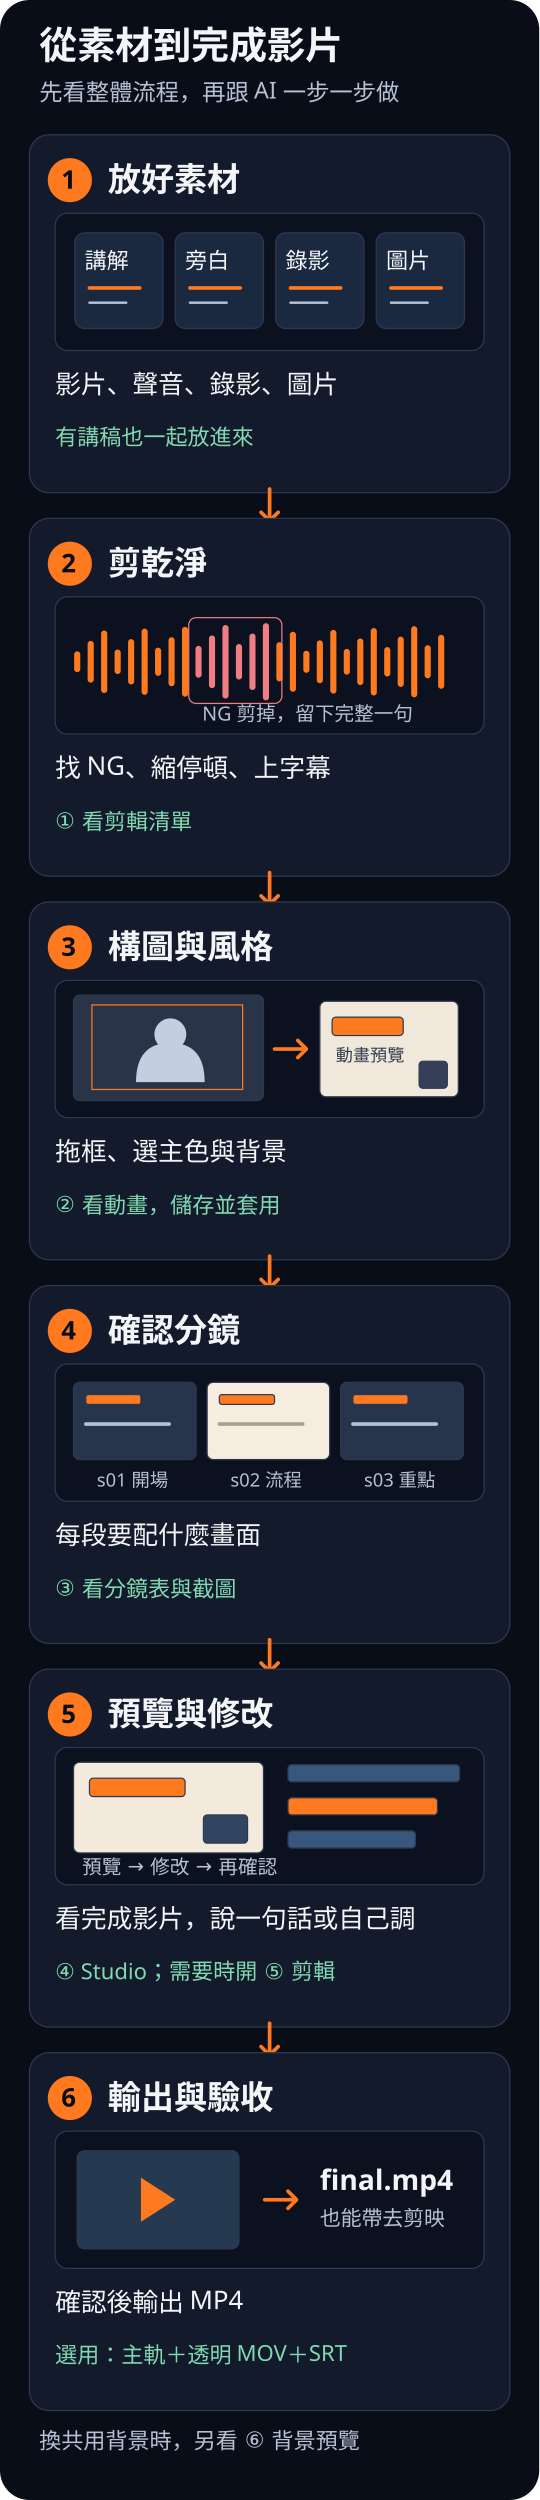
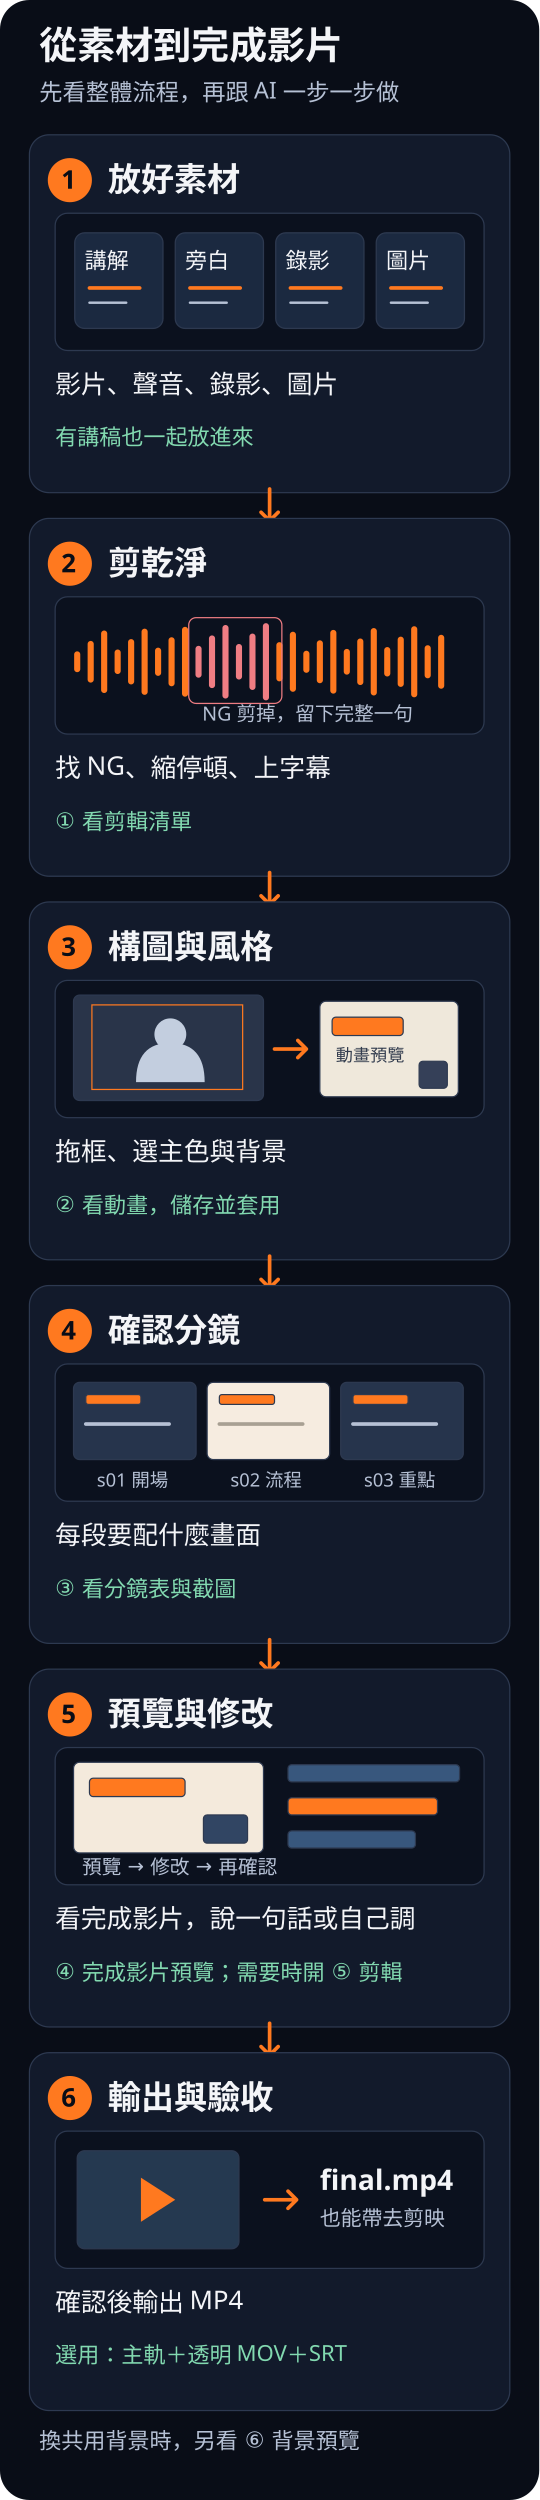
<svg xmlns="http://www.w3.org/2000/svg" width="440" height="2040" viewBox="0 0 440 2040" role="img" aria-labelledby="title">
  <rect width="100%" height="100%" rx="24" fill="#090D17" />
  <g font-family="Noto Sans TC, PingFang TC, Microsoft JhengHei, sans-serif">
    <text x="32" y="48" font-size="31" fill="#F4F5F8" font-weight="800">從素材到完成影片</text>
    <text x="32" y="82" font-size="19" fill="#B6C1D5" font-weight="500">先看整體流程，再跟 AI 一步一步做</text>
    <rect x="24" y="110" width="392" height="292" rx="16" fill="#121A2B" stroke="#2D3950" />
    <circle cx="57" cy="147" r="18" fill="#FF791F" />
    <text x="50" y="154" font-size="21" fill="#090D17" font-weight="800">1</text>
    <text x="88" y="156" font-size="27" fill="#F4F5F8" font-weight="800">放好素材</text>
    <rect x="45" y="174" width="350" height="112" rx="10" fill="#0B111E" stroke="#2D3950" />
    <rect x="61" y="190" width="72" height="78" rx="8" fill="#1B2940" stroke="#2D3950" />
    <text x="69" y="219" font-size="18" fill="#F4F5F8" font-weight="500">講解</text>
    <path d="M73 235L114 235" fill="none" stroke="#FF791F" stroke-width="3" stroke-linecap="round" />
    <path d="M73 247L103 247" fill="none" stroke="#B6C1D5" stroke-width="2" stroke-linecap="round" />
    <rect x="143" y="190" width="72" height="78" rx="8" fill="#1B2940" stroke="#2D3950" />
    <text x="151" y="219" font-size="18" fill="#F4F5F8" font-weight="500">旁白</text>
    <path d="M155 235L196 235" fill="none" stroke="#FF791F" stroke-width="3" stroke-linecap="round" />
    <path d="M155 247L185 247" fill="none" stroke="#B6C1D5" stroke-width="2" stroke-linecap="round" />
    <rect x="225" y="190" width="72" height="78" rx="8" fill="#1B2940" stroke="#2D3950" />
    <text x="233" y="219" font-size="18" fill="#F4F5F8" font-weight="500">錄影</text>
    <path d="M237 235L278 235" fill="none" stroke="#FF791F" stroke-width="3" stroke-linecap="round" />
    <path d="M237 247L267 247" fill="none" stroke="#B6C1D5" stroke-width="2" stroke-linecap="round" />
    <rect x="307" y="190" width="72" height="78" rx="8" fill="#1B2940" stroke="#2D3950" />
    <text x="315" y="219" font-size="18" fill="#F4F5F8" font-weight="500">圖片</text>
    <path d="M319 235L360 235" fill="none" stroke="#FF791F" stroke-width="3" stroke-linecap="round" />
    <path d="M319 247L349 247" fill="none" stroke="#B6C1D5" stroke-width="2" stroke-linecap="round" />
    <text x="45" y="321" font-size="21" fill="#F4F5F8" font-weight="500">影片、聲音、錄影、圖片</text>
    <text x="45" y="363" font-size="18" fill="#82D9B0" font-weight="500">有講稿也一起放進來</text>
    <path d="M220 399v26m-7-7 7 7 7-7" fill="none" stroke="#FF791F" stroke-width="3" stroke-linecap="round" stroke-linejoin="round" />
    <rect x="24" y="423" width="392" height="292" rx="16" fill="#121A2B" stroke="#2D3950" />
    <circle cx="57" cy="460" r="18" fill="#FF791F" />
    <text x="50" y="467" font-size="21" fill="#090D17" font-weight="800">2</text>
    <text x="88" y="469" font-size="27" fill="#F4F5F8" font-weight="800">剪乾淨</text>
    <rect x="45" y="487" width="350" height="112" rx="10" fill="#0B111E" stroke="#2D3950" />
    <path d="M63 534L63 546" fill="none" stroke="#FF791F" stroke-width="5" stroke-linecap="round" />
    <path d="M74 525.5L74 554.5" fill="none" stroke="#FF791F" stroke-width="5" stroke-linecap="round" />
    <path d="M85 517L85 563" fill="none" stroke="#FF791F" stroke-width="5" stroke-linecap="round" />
    <path d="M96 532.5L96 547.5" fill="none" stroke="#FF791F" stroke-width="5" stroke-linecap="round" />
    <path d="M107 524L107 556" fill="none" stroke="#FF791F" stroke-width="5" stroke-linecap="round" />
    <path d="M118 515.5L118 564.5" fill="none" stroke="#FF791F" stroke-width="5" stroke-linecap="round" />
    <path d="M129 531L129 549" fill="none" stroke="#FF791F" stroke-width="5" stroke-linecap="round" />
    <path d="M140 522.5L140 557.5" fill="none" stroke="#FF791F" stroke-width="5" stroke-linecap="round" />
    <path d="M151 514L151 566" fill="none" stroke="#FF791F" stroke-width="5" stroke-linecap="round" />
    <path d="M162 529.5L162 550.5" fill="none" stroke="#EF7D83" stroke-width="5" stroke-linecap="round" />
    <path d="M173 521L173 559" fill="none" stroke="#EF7D83" stroke-width="5" stroke-linecap="round" />
    <path d="M184 512.5L184 567.5" fill="none" stroke="#EF7D83" stroke-width="5" stroke-linecap="round" />
    <path d="M195 528L195 552" fill="none" stroke="#EF7D83" stroke-width="5" stroke-linecap="round" />
    <path d="M206 519.5L206 560.5" fill="none" stroke="#EF7D83" stroke-width="5" stroke-linecap="round" />
    <path d="M217 511L217 569" fill="none" stroke="#EF7D83" stroke-width="5" stroke-linecap="round" />
    <path d="M228 526.5L228 553.5" fill="none" stroke="#FF791F" stroke-width="5" stroke-linecap="round" />
    <path d="M239 518L239 562" fill="none" stroke="#FF791F" stroke-width="5" stroke-linecap="round" />
    <path d="M250 533.5L250 546.5" fill="none" stroke="#FF791F" stroke-width="5" stroke-linecap="round" />
    <path d="M261 525L261 555" fill="none" stroke="#FF791F" stroke-width="5" stroke-linecap="round" />
    <path d="M272 516.5L272 563.5" fill="none" stroke="#FF791F" stroke-width="5" stroke-linecap="round" />
    <path d="M283 532L283 548" fill="none" stroke="#FF791F" stroke-width="5" stroke-linecap="round" />
    <path d="M294 523.5L294 556.5" fill="none" stroke="#FF791F" stroke-width="5" stroke-linecap="round" />
    <path d="M305 515L305 565" fill="none" stroke="#FF791F" stroke-width="5" stroke-linecap="round" />
    <path d="M316 530.5L316 549.5" fill="none" stroke="#FF791F" stroke-width="5" stroke-linecap="round" />
    <path d="M327 522L327 558" fill="none" stroke="#FF791F" stroke-width="5" stroke-linecap="round" />
    <path d="M338 513.5L338 566.5" fill="none" stroke="#FF791F" stroke-width="5" stroke-linecap="round" />
    <path d="M349 529L349 551" fill="none" stroke="#FF791F" stroke-width="5" stroke-linecap="round" />
    <path d="M360 520.5L360 559.5" fill="none" stroke="#FF791F" stroke-width="5" stroke-linecap="round" />
    <rect x="154" y="504" width="76" height="70" rx="6" fill="none" stroke="#EF7D83" />
    <text x="165" y="588" font-size="16" fill="#B6C1D5" font-weight="500">NG 剪掉，留下完整一句</text>
    <text x="45" y="634" font-size="21" fill="#F4F5F8" font-weight="500">找 NG、縮停頓、上字幕</text>
    <text x="45" y="676" font-size="18" fill="#82D9B0" font-weight="500">① 看剪輯清單</text>
    <path d="M220 712v26m-7-7 7 7 7-7" fill="none" stroke="#FF791F" stroke-width="3" stroke-linecap="round" stroke-linejoin="round" />
    <rect x="24" y="736" width="392" height="292" rx="16" fill="#121A2B" stroke="#2D3950" />
    <circle cx="57" cy="773" r="18" fill="#FF791F" />
    <text x="50" y="780" font-size="21" fill="#090D17" font-weight="800">3</text>
    <text x="88" y="782" font-size="27" fill="#F4F5F8" font-weight="800">構圖與風格</text>
    <rect x="45" y="800" width="350" height="112" rx="10" fill="#0B111E" stroke="#2D3950" />
    <rect x="60" y="812" width="155" height="86" rx="5" fill="#293449" stroke="#2D3950" />
    <rect x="75" y="820" width="123" height="69" rx="0" fill="none" stroke="#FF791F" />
    <circle cx="139" cy="844" r="13" fill="#C3CEDF" />
    <path d="M111 883q0-32 28-32t28 32" fill="#C3CEDF" />
    <path d="M224 856h26m-7-7 7 7-7 7" fill="none" stroke="#FF791F" stroke-width="3" stroke-linecap="round" stroke-linejoin="round" />
    <rect x="261" y="817" width="113" height="78" rx="5" fill="#EFE8DB" stroke="#2D3950" />
    <rect x="271" y="830" width="58" height="15" rx="3" fill="#FF791F" stroke="#2D3950" />
    <rect x="342" y="866" width="23" height="22" rx="3" fill="#354058" stroke="#2D3950" />
    <text x="274" y="866" font-size="14" fill="#323C4E" font-weight="500">動畫預覽</text>
    <text x="45" y="947" font-size="21" fill="#F4F5F8" font-weight="500">拖框、選主色與背景</text>
    <text x="45" y="989" font-size="18" fill="#82D9B0" font-weight="500">② 看動畫，儲存並套用</text>
    <path d="M220 1025v26m-7-7 7 7 7-7" fill="none" stroke="#FF791F" stroke-width="3" stroke-linecap="round" stroke-linejoin="round" />
    <rect x="24" y="1049" width="392" height="292" rx="16" fill="#121A2B" stroke="#2D3950" />
    <circle cx="57" cy="1086" r="18" fill="#FF791F" />
    <text x="50" y="1093" font-size="21" fill="#090D17" font-weight="800">4</text>
    <text x="88" y="1095" font-size="27" fill="#F4F5F8" font-weight="800">確認分鏡</text>
    <rect x="45" y="1113" width="350" height="112" rx="10" fill="#0B111E" stroke="#2D3950" />
    <rect x="60" y="1128" width="100" height="63" rx="5" fill="#26344C" stroke="#2D3950" />
    <rect x="70" y="1138" width="45" height="8" rx="2" fill="#FF791F" stroke="#2D3950" />
    <path d="M70 1162L138 1162" fill="none" stroke="#B6C1D5" stroke-width="3" stroke-linecap="round" />
    <text x="79" y="1213" font-size="15" fill="#B6C1D5" font-weight="500">s01 開場</text>
    <rect x="169" y="1128" width="100" height="63" rx="5" fill="#F6ECE0" stroke="#2D3950" />
    <rect x="179" y="1138" width="45" height="8" rx="2" fill="#FF791F" stroke="#2D3950" />
    <path d="M179 1162L247 1162" fill="none" stroke="#A8A093" stroke-width="3" stroke-linecap="round" />
    <text x="188" y="1213" font-size="15" fill="#B6C1D5" font-weight="500">s02 流程</text>
    <rect x="278" y="1128" width="100" height="63" rx="5" fill="#26344C" stroke="#2D3950" />
    <rect x="288" y="1138" width="45" height="8" rx="2" fill="#FF791F" stroke="#2D3950" />
    <path d="M288 1162L356 1162" fill="none" stroke="#B6C1D5" stroke-width="3" stroke-linecap="round" />
    <text x="297" y="1213" font-size="15" fill="#B6C1D5" font-weight="500">s03 重點</text>
    <text x="45" y="1260" font-size="21" fill="#F4F5F8" font-weight="500">每段要配什麼畫面</text>
    <text x="45" y="1302" font-size="18" fill="#82D9B0" font-weight="500">③ 看分鏡表與截圖</text>
    <path d="M220 1338v26m-7-7 7 7 7-7" fill="none" stroke="#FF791F" stroke-width="3" stroke-linecap="round" stroke-linejoin="round" />
    <rect x="24" y="1362" width="392" height="292" rx="16" fill="#121A2B" stroke="#2D3950" />
    <circle cx="57" cy="1399" r="18" fill="#FF791F" />
    <text x="50" y="1406" font-size="21" fill="#090D17" font-weight="800">5</text>
    <text x="88" y="1408" font-size="27" fill="#F4F5F8" font-weight="800">預覽與修改</text>
    <rect x="45" y="1426" width="350" height="112" rx="10" fill="#0B111E" stroke="#2D3950" />
    <rect x="60" y="1438" width="155" height="74" rx="5" fill="#F4EADC" stroke="#2D3950" />
    <rect x="73" y="1451" width="78" height="15" rx="3" fill="#FF791F" stroke="#2D3950" />
    <rect x="166" y="1481" width="36" height="23" rx="3" fill="#314563" stroke="#2D3950" />
    <rect x="235" y="1440" width="140" height="14" rx="3" fill="#38577D" stroke="#2D3950" />
    <rect x="235" y="1467" width="122" height="14" rx="3" fill="#FF791F" stroke="#2D3950" />
    <rect x="235" y="1494" width="104" height="14" rx="3" fill="#38577D" stroke="#2D3950" />
    <text x="67" y="1529" font-size="16" fill="#B6C1D5" font-weight="500">預覽 → 修改 → 再確認</text>
    <text x="45" y="1573" font-size="21" fill="#F4F5F8" font-weight="500">看完成影片，說一句話或自己調</text>
-     <text x="45" y="1615" font-size="18" fill="#82D9B0" font-weight="500">④ Studio；需要時開 ⑤ 剪輯</text>
+     <text x="45" y="1615" font-size="18" fill="#82D9B0" font-weight="500">④ 完成影片預覽；需要時開 ⑤ 剪輯</text>
    <path d="M220 1651v26m-7-7 7 7 7-7" fill="none" stroke="#FF791F" stroke-width="3" stroke-linecap="round" stroke-linejoin="round" />
    <rect x="24" y="1675" width="392" height="292" rx="16" fill="#121A2B" stroke="#2D3950" />
    <circle cx="57" cy="1712" r="18" fill="#FF791F" />
    <text x="50" y="1719" font-size="21" fill="#090D17" font-weight="800">6</text>
    <text x="88" y="1721" font-size="27" fill="#F4F5F8" font-weight="800">輸出與驗收</text>
    <rect x="45" y="1739" width="350" height="112" rx="10" fill="#0B111E" stroke="#2D3950" />
    <rect x="63" y="1755" width="132" height="80" rx="6" fill="#253950" stroke="#2D3950" />
    <path d="M115 1777l28 18-28 18z" fill="#FF791F" />
    <path d="M216 1795h26m-7-7 7 7-7 7" fill="none" stroke="#FF791F" stroke-width="3" stroke-linecap="round" stroke-linejoin="round" />
    <text x="261" y="1787" font-size="23" fill="#F4F5F8" font-weight="700">final.mp4</text>
    <text x="261" y="1816" font-size="17" fill="#B6C1D5" font-weight="500">也能帶去剪映</text>
    <text x="45" y="1886" font-size="21" fill="#F4F5F8" font-weight="500">確認後輸出 MP4</text>
    <text x="45" y="1928" font-size="18" fill="#82D9B0" font-weight="500">選用：主軌＋透明 MOV＋SRT</text>
    <text x="32" y="1998" font-size="18" fill="#B6C1D5" font-weight="500">換共用背景時，另看 ⑥ 背景預覽</text>
  </g>
</svg>
